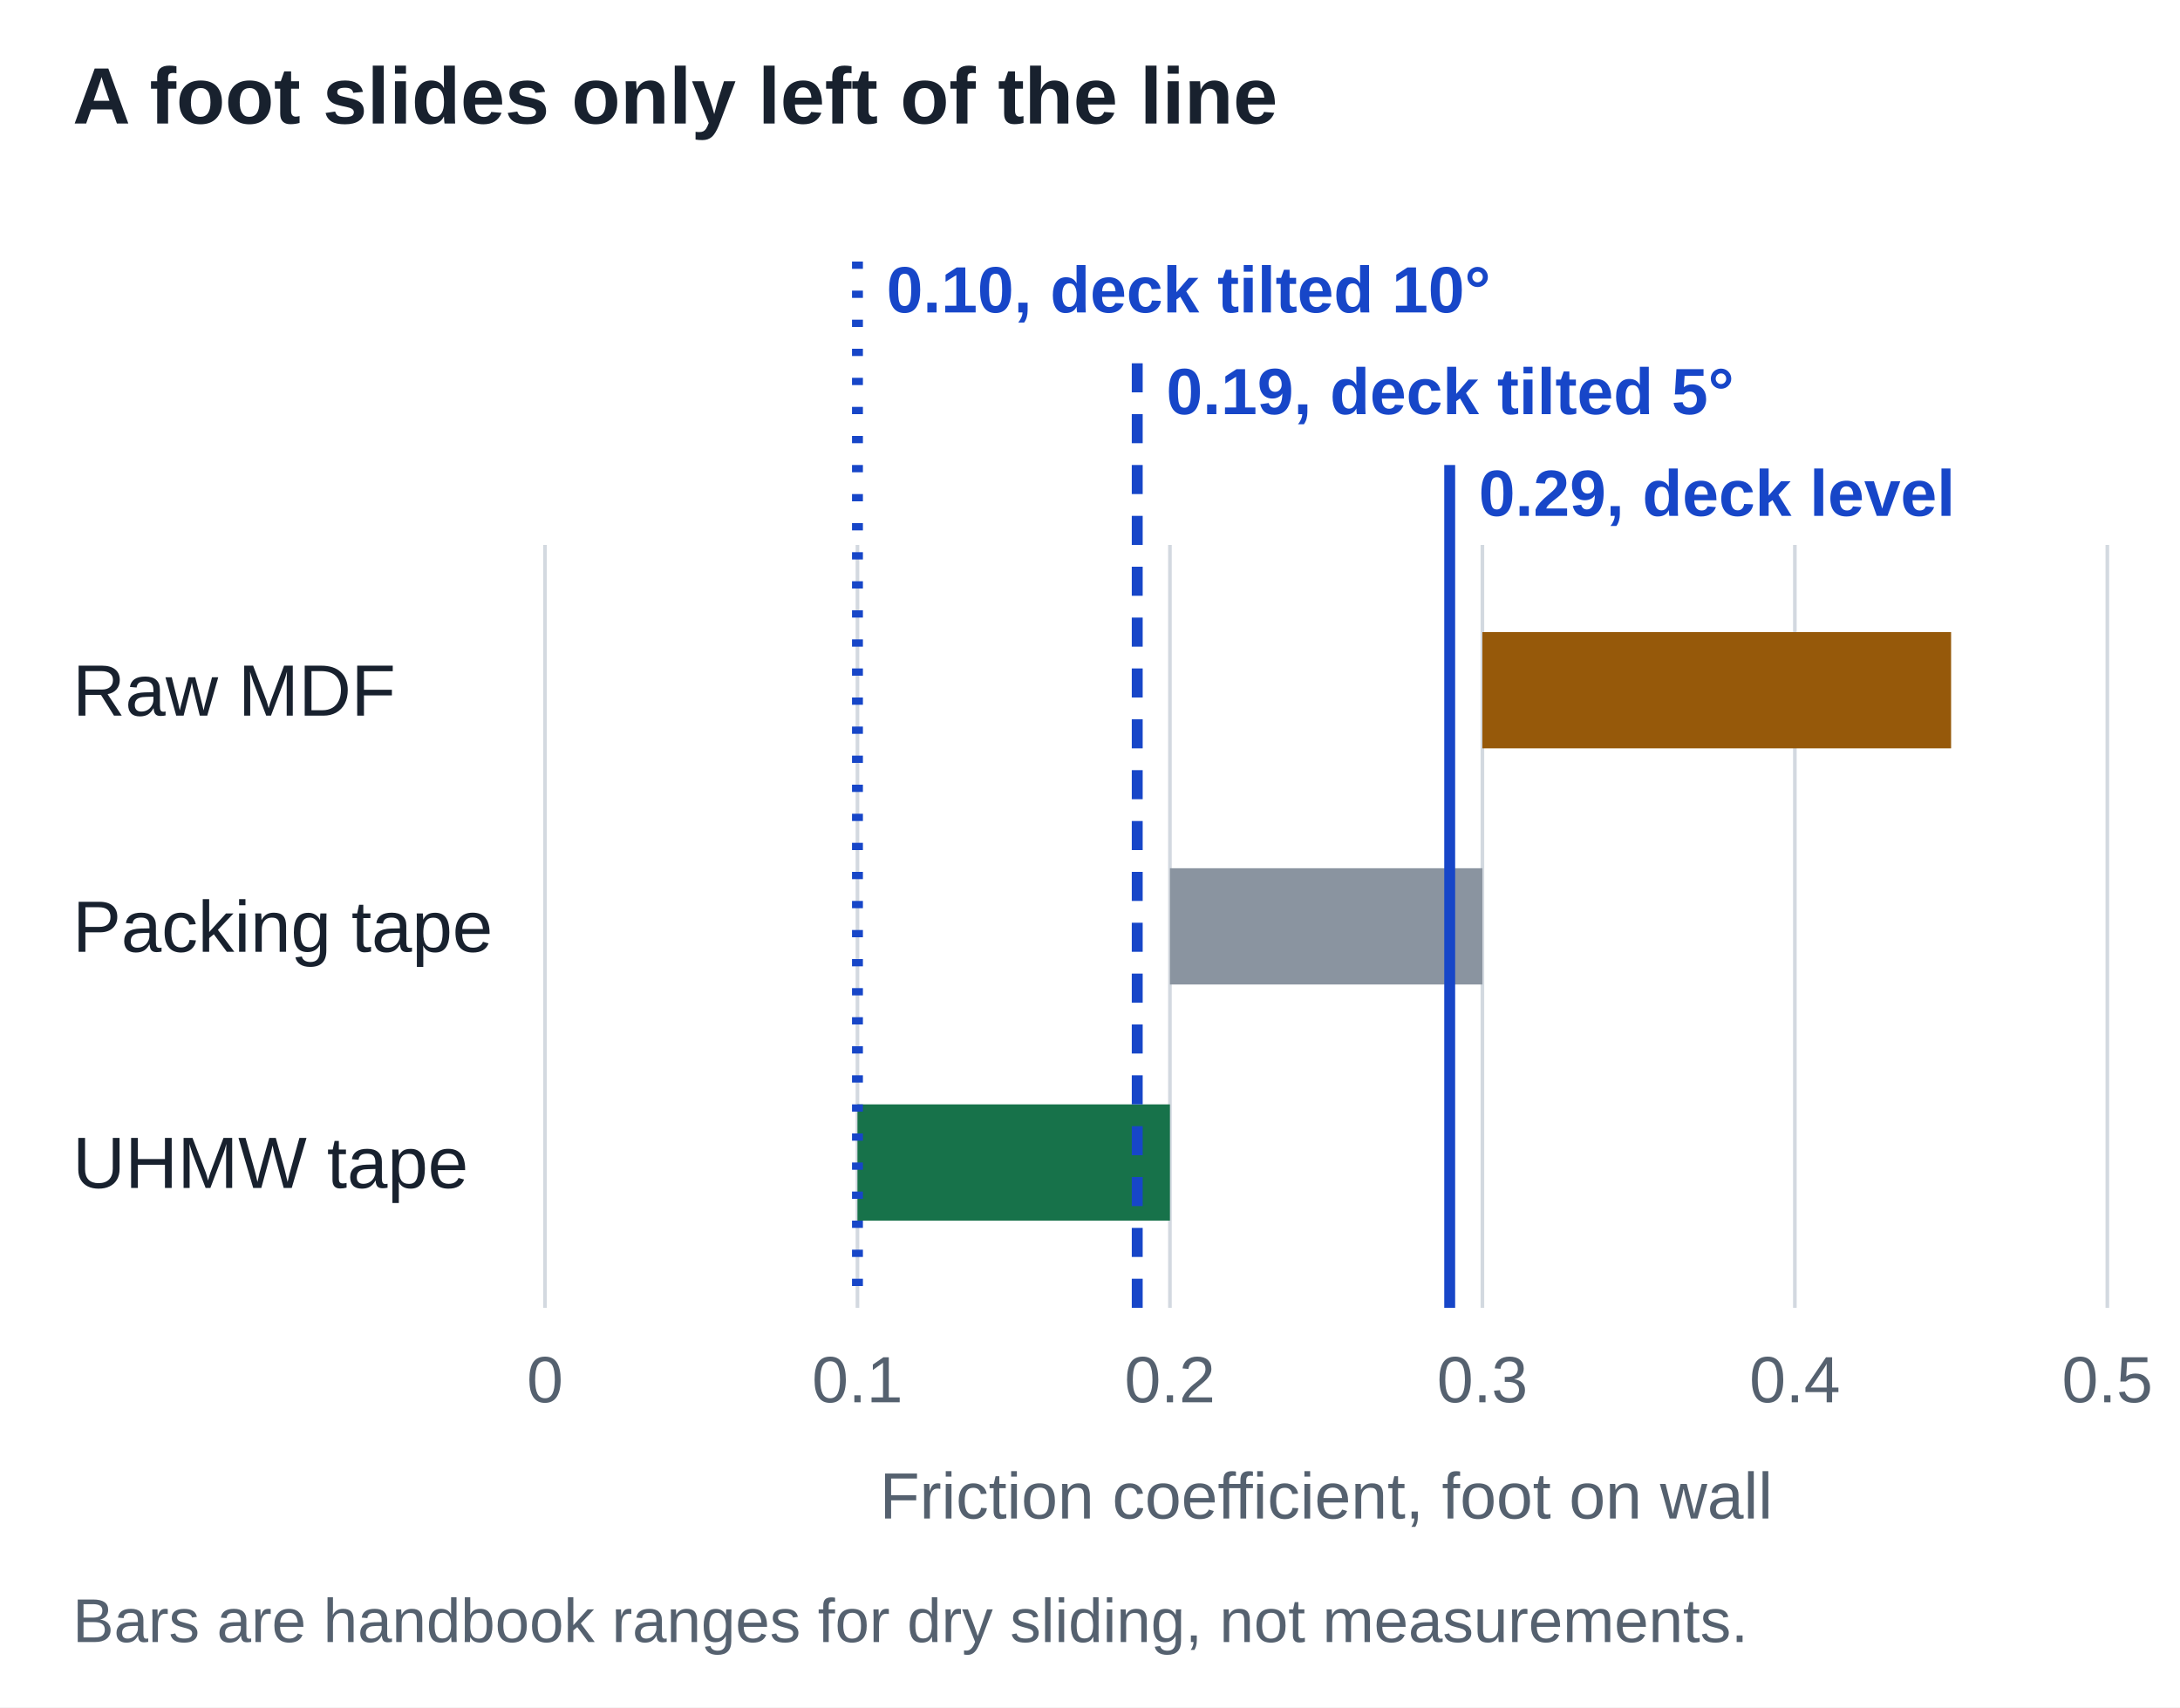
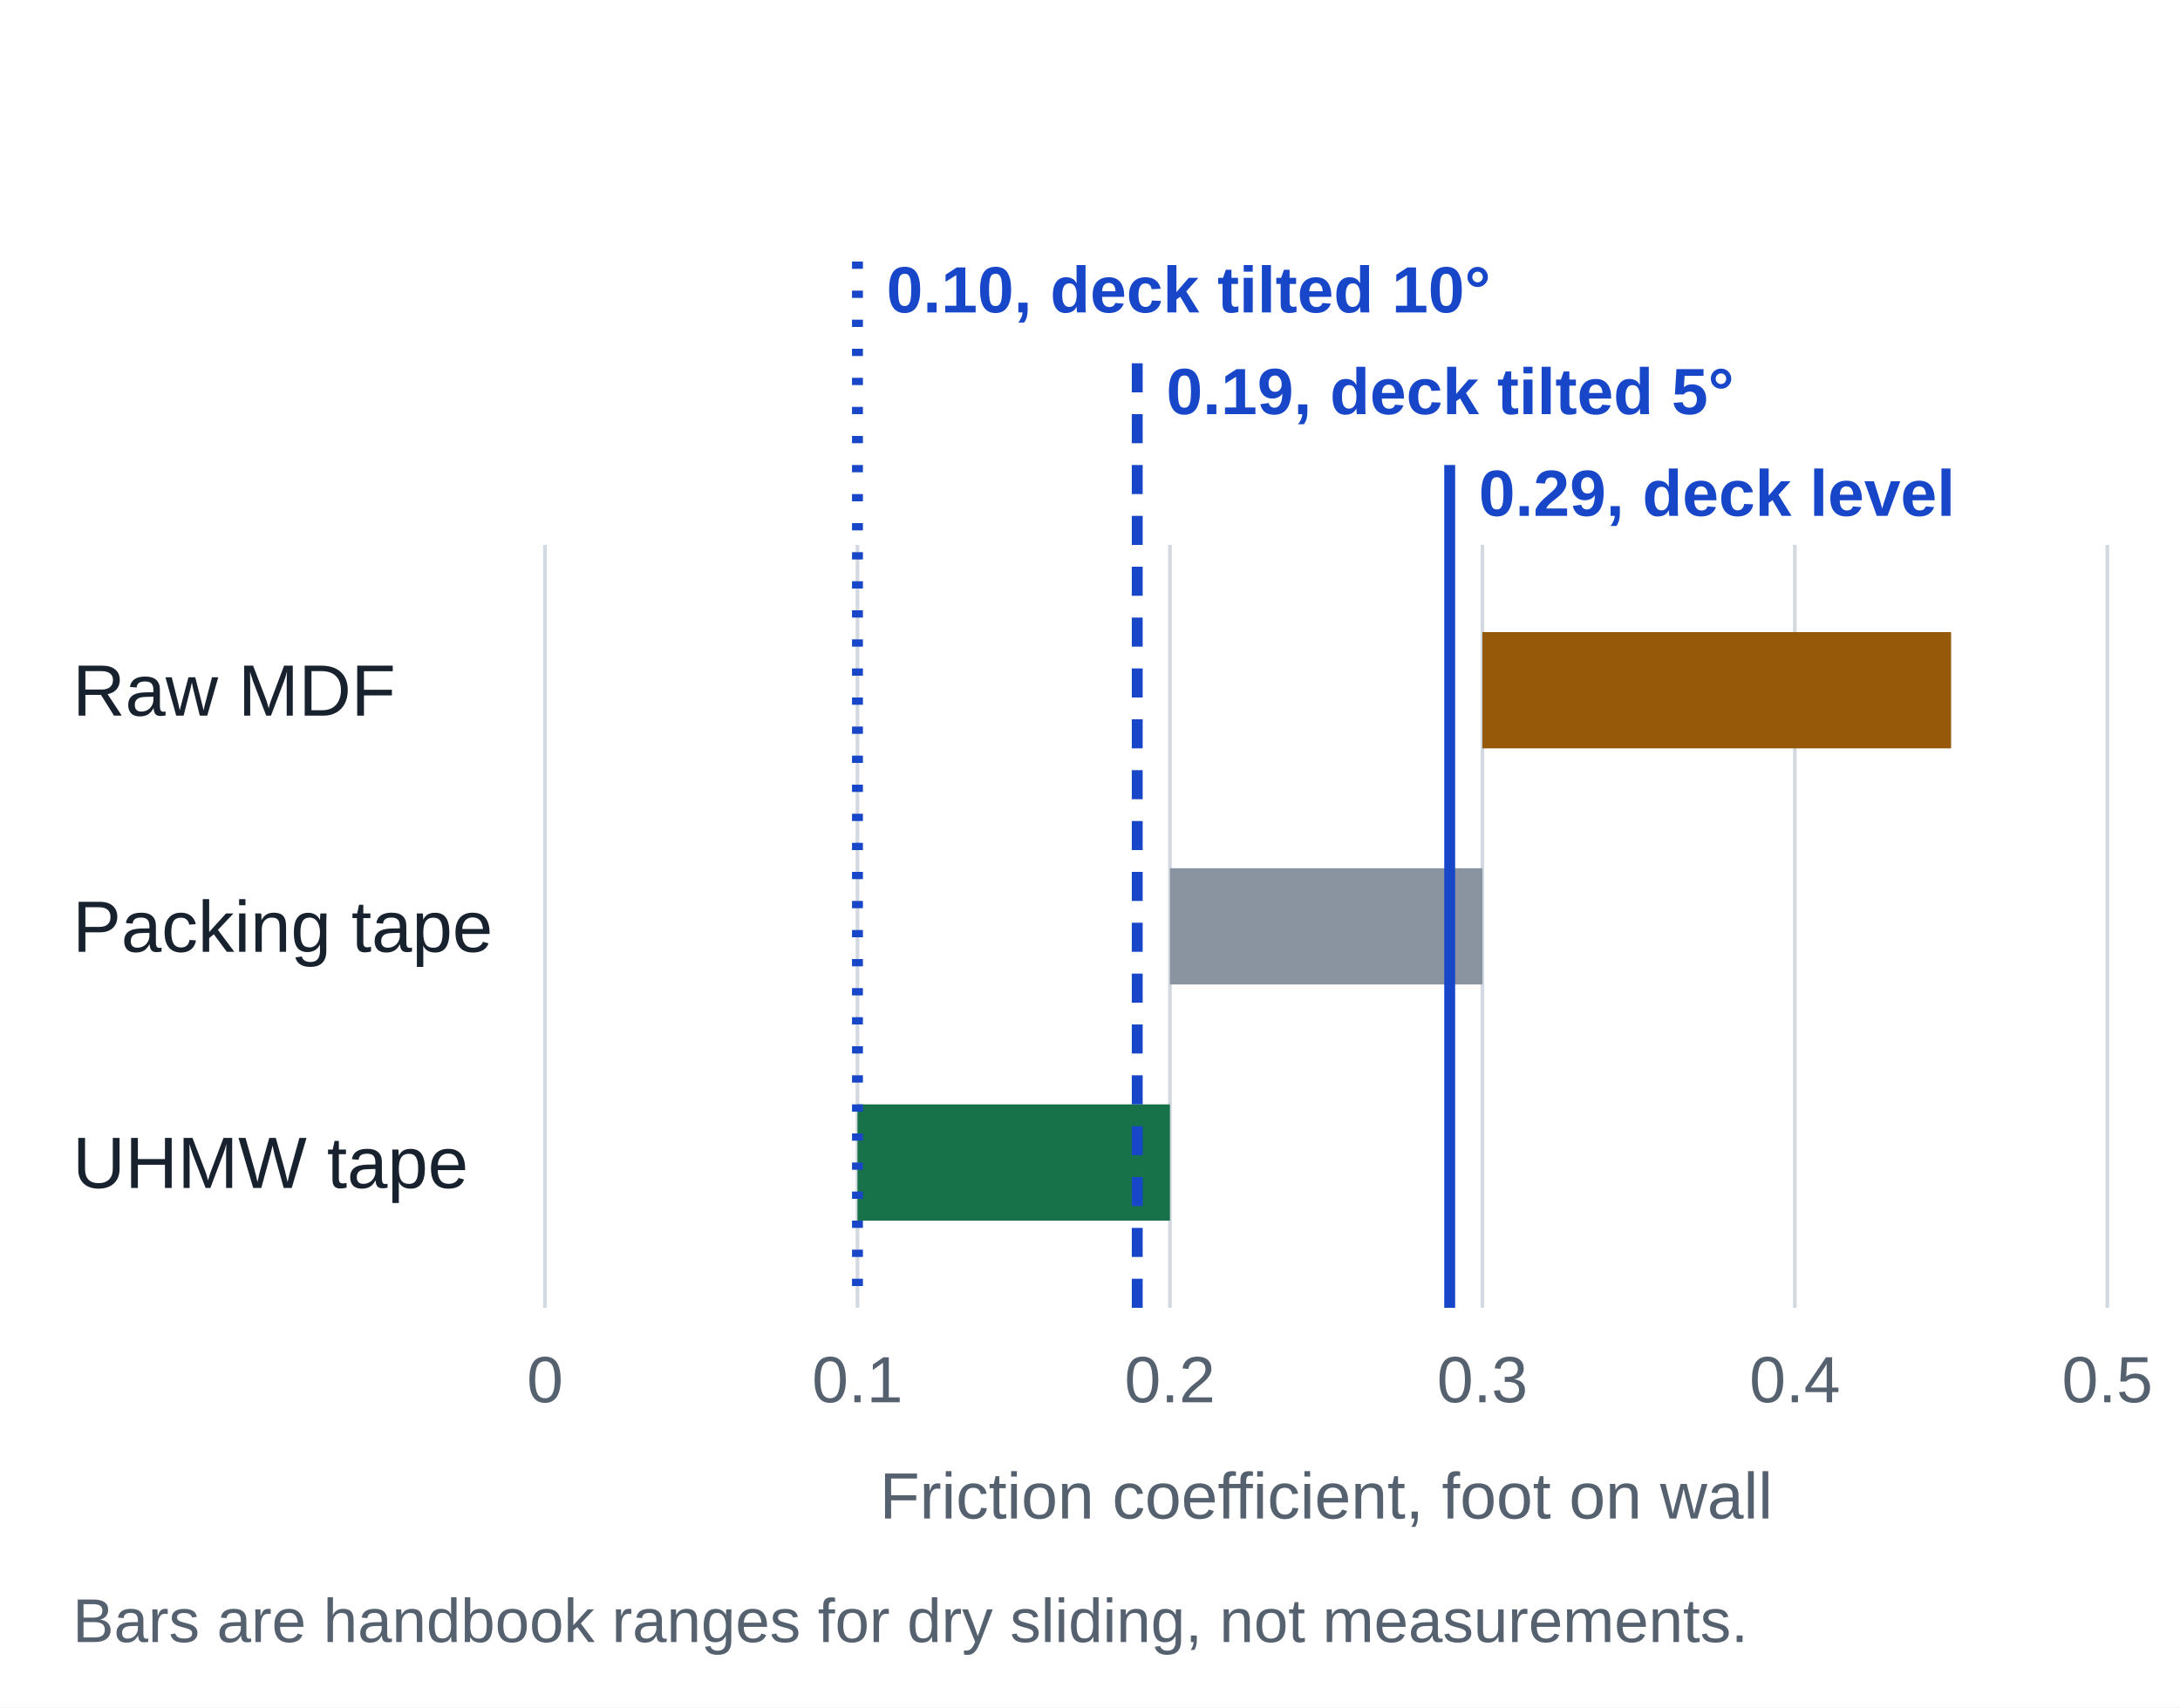
<svg xmlns="http://www.w3.org/2000/svg" viewBox="0 0 600 470" font-family="Helvetica Neue, Arial, sans-serif" font-size="20" fill="#18212e">
  <rect width="600" height="470" fill="#ffffff" />
-   <text x="20" y="34" font-weight="700" font-size="22">A foot slides only left of the line</text>
  <g stroke="#d3d9e0" stroke-width="1">
    <line x1="150" y1="150" x2="150" y2="360" />
    <line x1="236" y1="150" x2="236" y2="360" />
    <line x1="322" y1="150" x2="322" y2="360" />
    <line x1="408" y1="150" x2="408" y2="360" />
    <line x1="494" y1="150" x2="494" y2="360" />
    <line x1="580" y1="150" x2="580" y2="360" />
  </g>
  <g fill="#55616f" font-size="18" text-anchor="middle">
    <text x="150" y="386">0</text>
    <text x="236" y="386">0.1</text>
    <text x="322" y="386">0.2</text>
    <text x="408" y="386">0.3</text>
    <text x="494" y="386">0.4</text>
    <text x="580" y="386">0.5</text>
    <text x="365" y="418">Friction coefficient, foot on wall</text>
  </g>
  <text x="20" y="197">Raw MDF</text>
  <rect x="408" y="174" width="129" height="32" fill="#96590a" />
  <text x="20" y="262">Packing tape</text>
  <rect x="322" y="239" width="86" height="32" fill="#8a94a0" />
  <text x="20" y="327">UHMW tape</text>
  <rect x="236" y="304" width="86" height="32" fill="#17724a" />
  <g stroke="#1746c8" stroke-width="3">
    <line x1="399" y1="128" x2="399" y2="360" />
    <line x1="313" y1="100" x2="313" y2="360" stroke-dasharray="8 6" />
    <line x1="236" y1="72" x2="236" y2="360" stroke-dasharray="2 6" />
  </g>
  <g fill="#1746c8" font-size="18" font-weight="600">
    <text x="407" y="142">0.29, deck level</text>
    <text x="321" y="114">0.19, deck tilted 5°</text>
    <text x="244" y="86">0.10, deck tilted 10°</text>
  </g>
  <text x="20" y="452" font-size="17" fill="#55616f">Bars are handbook ranges for dry sliding, not measurements.</text>
</svg>
